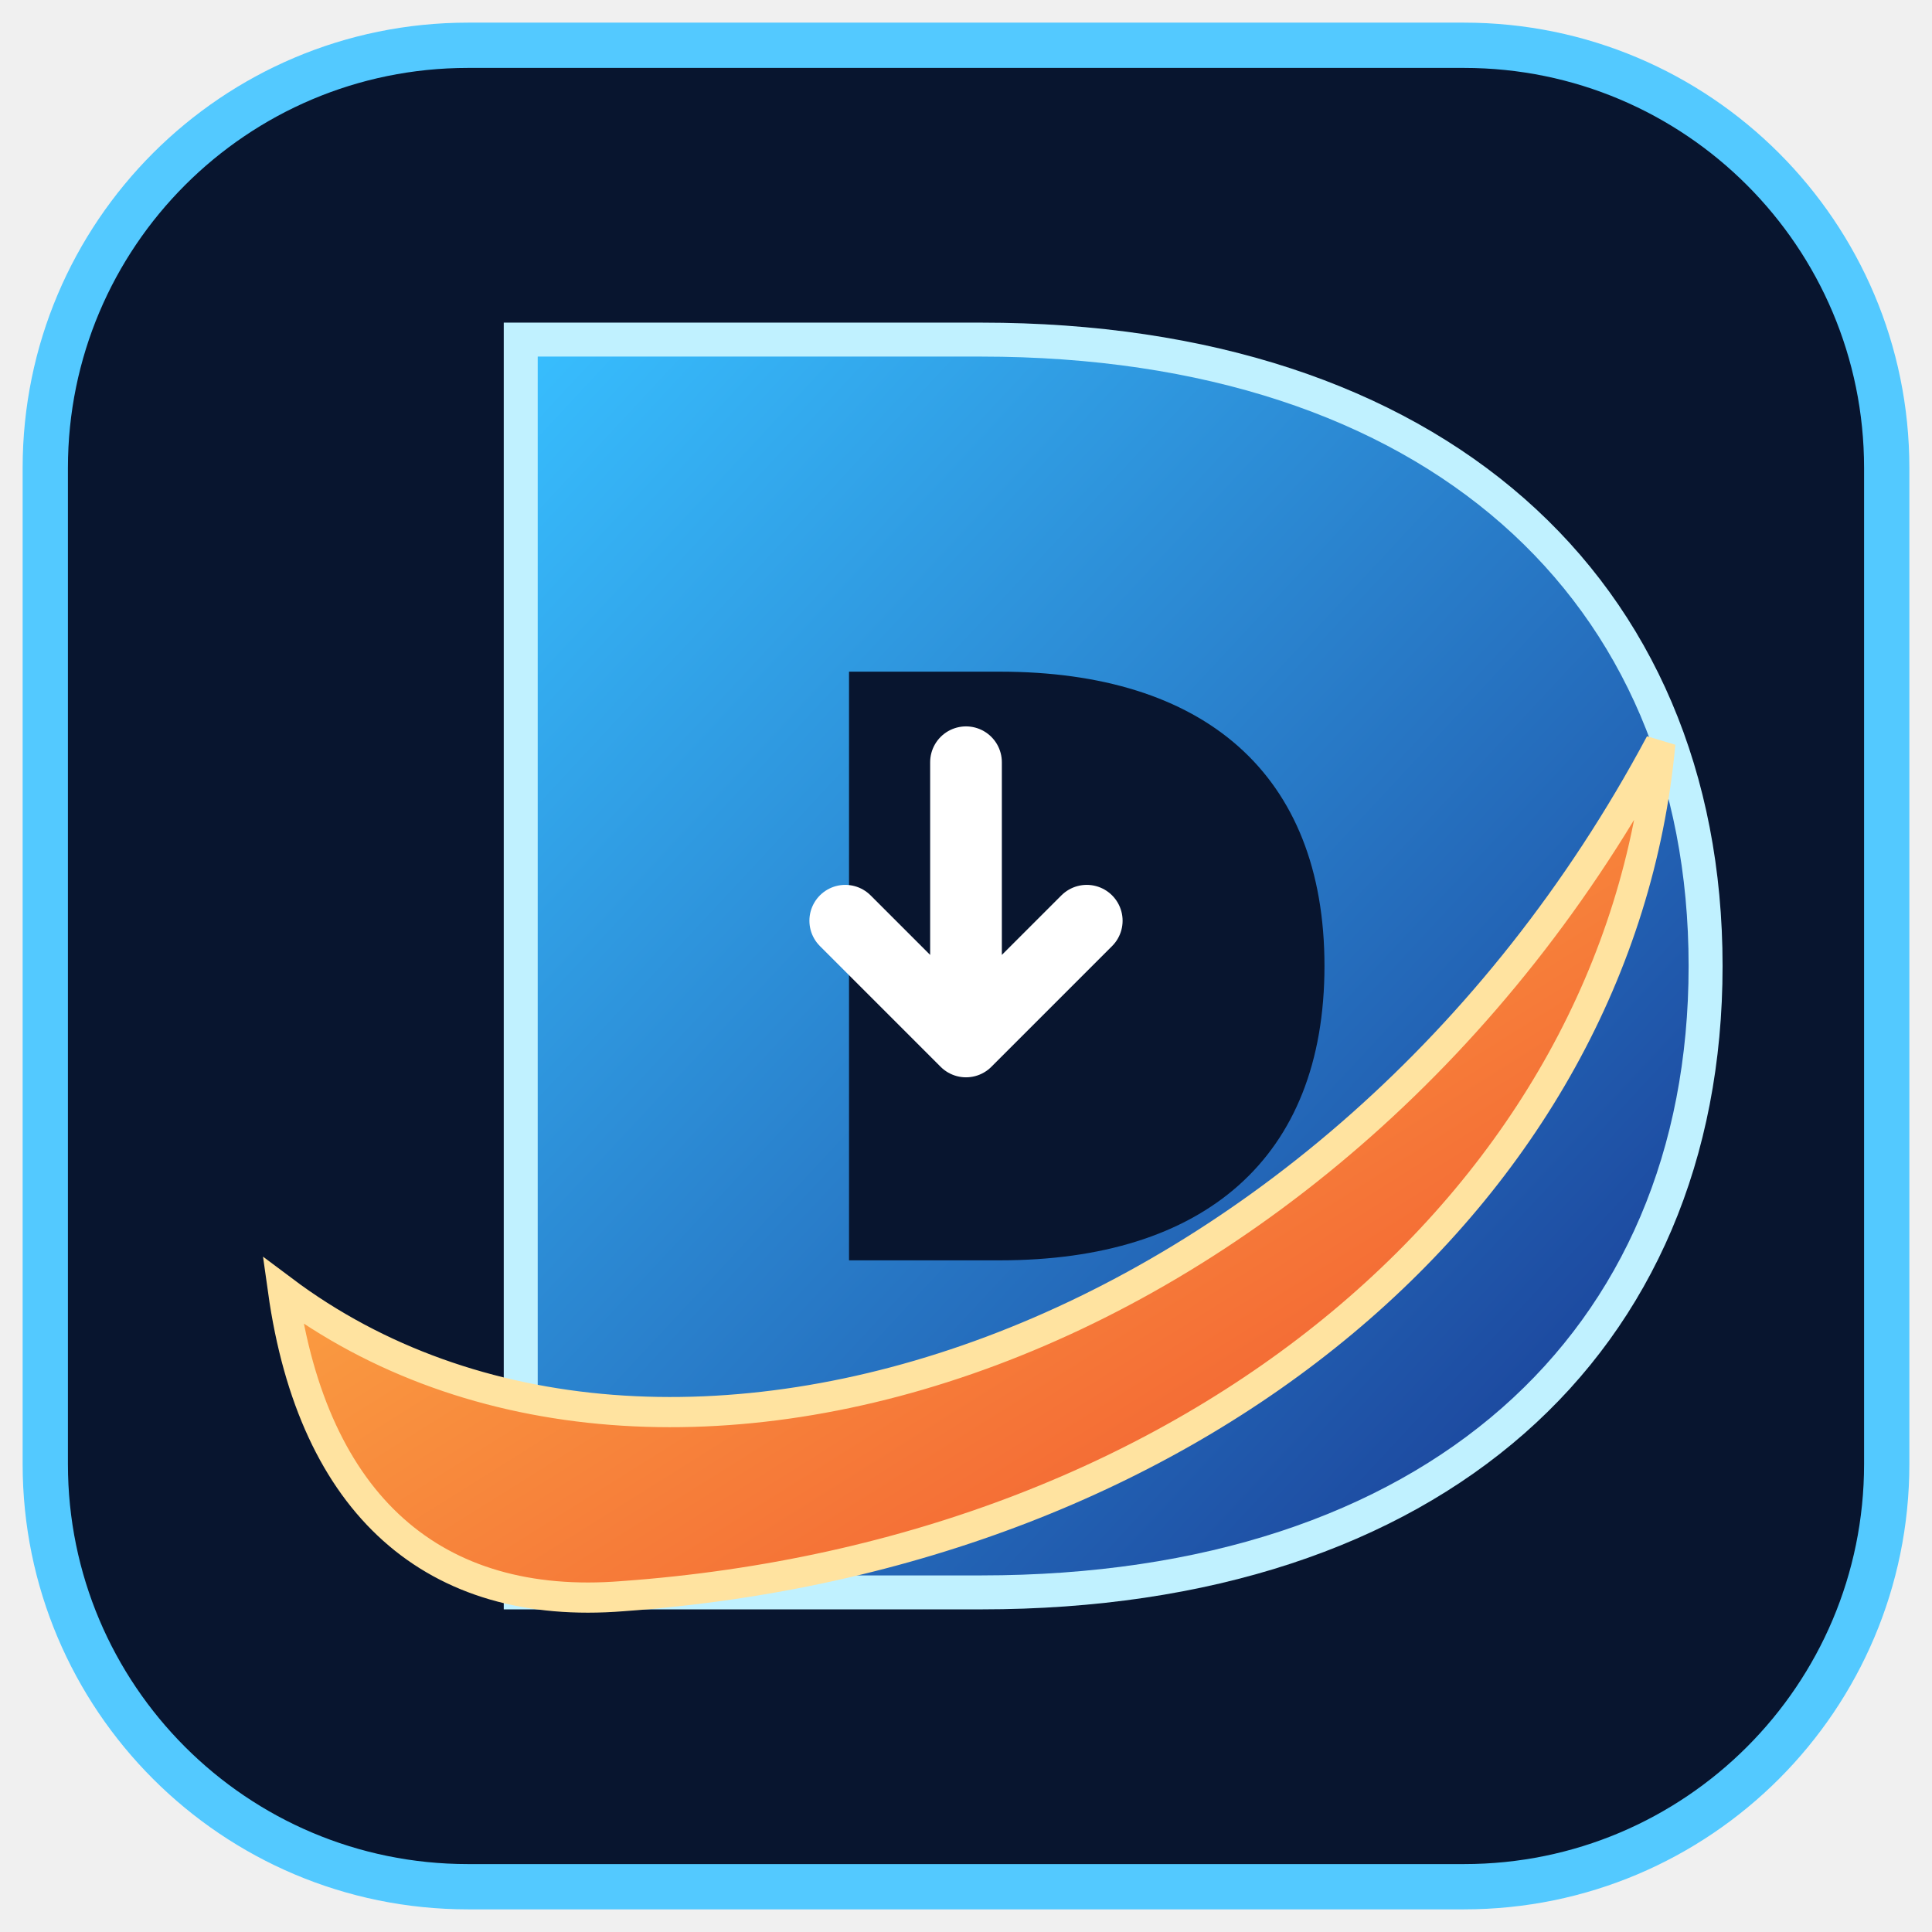
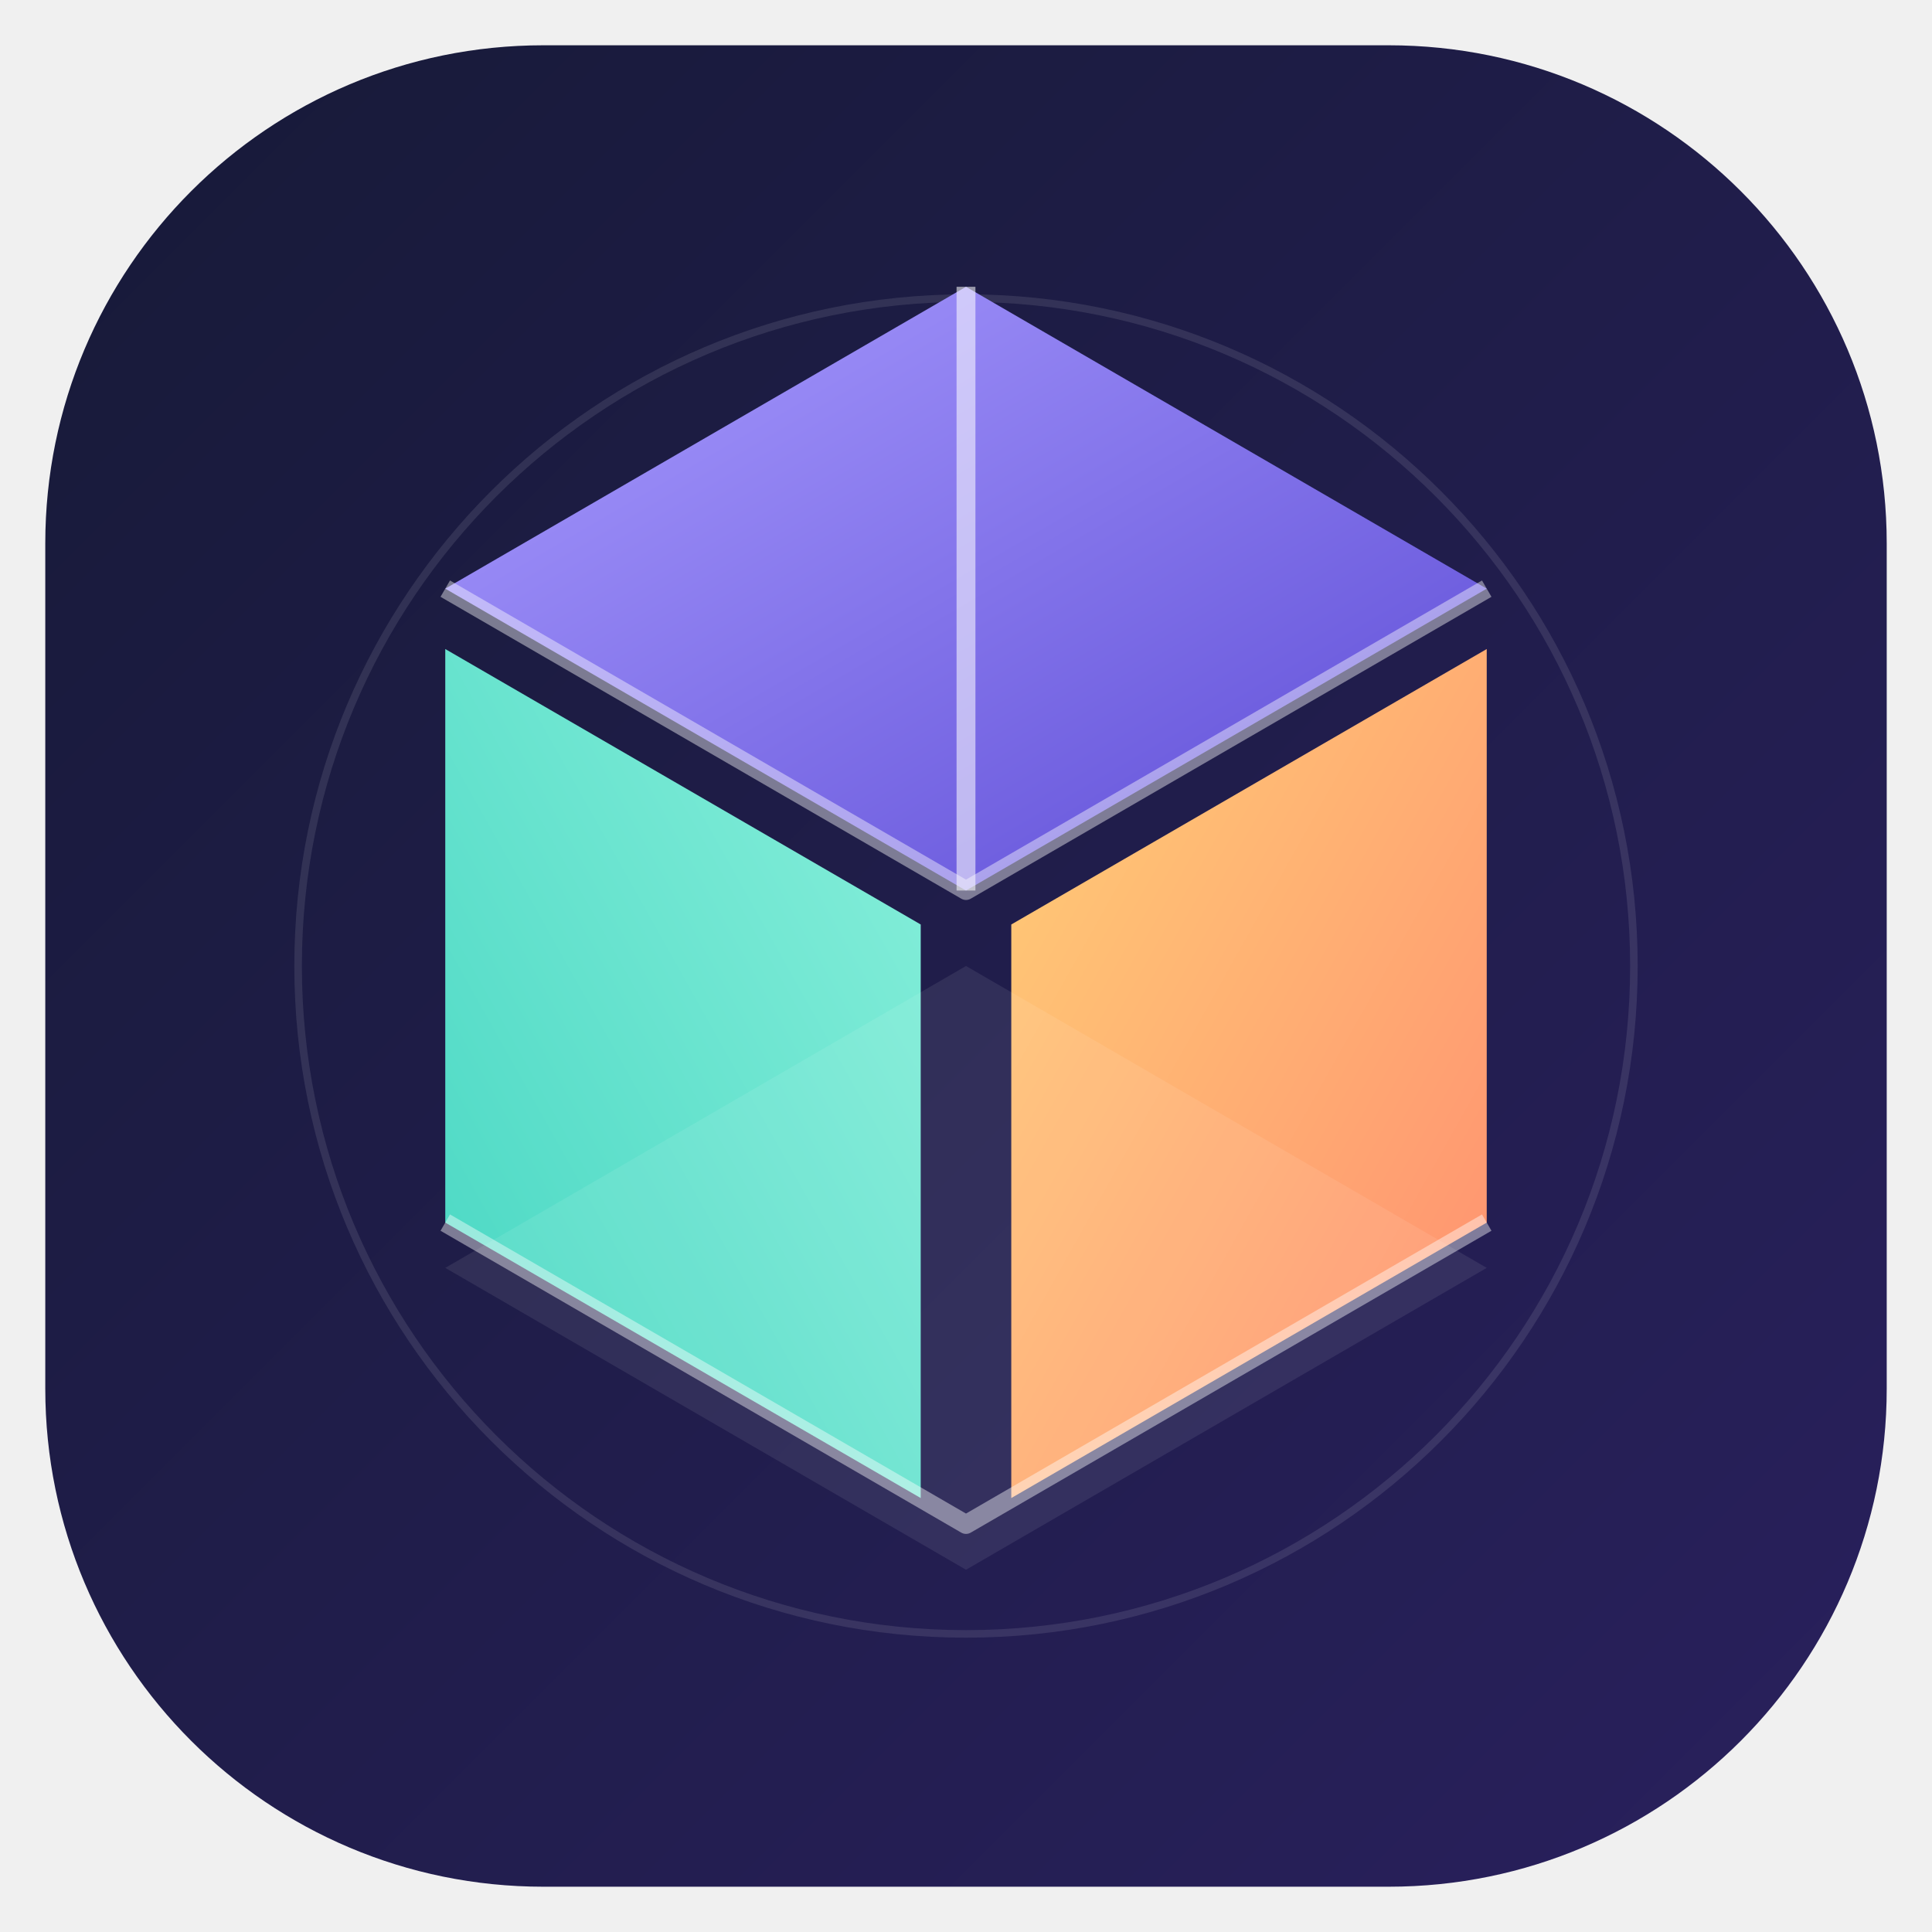
<svg xmlns="http://www.w3.org/2000/svg" viewBox="0 0 512 512">
  <defs>
-     <linearGradient id="b" x1="0" y1="0" x2="1" y2="1">
-       <stop stop-color="#38bfff" />
-       <stop offset="1" stop-color="#18358f" />
+     <linearGradient id="bg" x1="0" y1="0" x2="1" y2="1">
+       <stop stop-color="#171a38" />
+       <stop offset="1" stop-color="#29205d" />
    </linearGradient>
-     <linearGradient id="o" x1="0" y1="0" x2="1" y2="1">
-       <stop stop-color="#ffc34b" />
-       <stop offset="1" stop-color="#f04c2d" />
+     <linearGradient id="a" x1="0" y1="0" x2="1" y2="1">
+       <stop stop-color="#a99cff" />
+       <stop offset="1" stop-color="#5c4bd5" />
+     </linearGradient>
+     <linearGradient id="b" x1="0" y1="1" x2="1" y2="0">
+       <stop stop-color="#45d6c2" />
+       <stop offset="1" stop-color="#8af0db" />
+     </linearGradient>
+     <linearGradient id="c" x1="0" y1="0" x2="1" y2="1">
+       <stop stop-color="#ffcf76" />
+       <stop offset="1" stop-color="#ff8d70" />
    </linearGradient>
  </defs>
-   <rect x="12" y="12" width="488" height="488" rx="112" fill="#08152f" stroke="#53c9ff" stroke-width="12" />
-   <path d="M138 90h122c120 0 192 66 192 166s-72 166-192 166H138z" fill="url(#b)" stroke="#c0f1ff" stroke-width="9" />
-   <path d="M225 178h40c54 0 86 27 86 78s-32 78-86 78h-40z" fill="#08152f" />
-   <path d="M75 342c100 75 279 16 365-145-11 119-122 215-275 226-50 4-82-24-90-81z" fill="url(#o)" stroke="#ffe3a0" stroke-width="8" />
-   <path d="m224 244 32 32 32-32m-32-42v74" fill="none" stroke="#fff" stroke-width="19" stroke-linecap="round" stroke-linejoin="round" />
+   <rect x="12" y="12" width="488" height="488" rx="132" fill="url(#bg)" />
+   <circle cx="256" cy="256" r="177" fill="none" stroke="#ffffff" stroke-opacity=".10" stroke-width="2" />
+   <path d="M256 76 394 156 256 236 118 156Z" fill="url(#a)" />
+   <path d="M118 172 244 245 244 397 118 324Z" fill="url(#b)" />
+   <path d="M268 245 394 172 394 324 268 397Z" fill="url(#c)" />
+   <path d="M256 256 394 336 256 416 118 336Z" fill="#ffffff" fill-opacity=".08" />
+   <path d="m256 76 0 160" stroke="#fff" stroke-opacity=".55" stroke-width="5" />
+   <path d="m118 156 138 80 138-80" fill="none" stroke="#fff" stroke-opacity=".42" stroke-width="5" stroke-linejoin="round" />
+   <path d="m118 324 138 80 138-80" fill="none" stroke="#fff" stroke-opacity=".42" stroke-width="5" stroke-linejoin="round" />
</svg>
